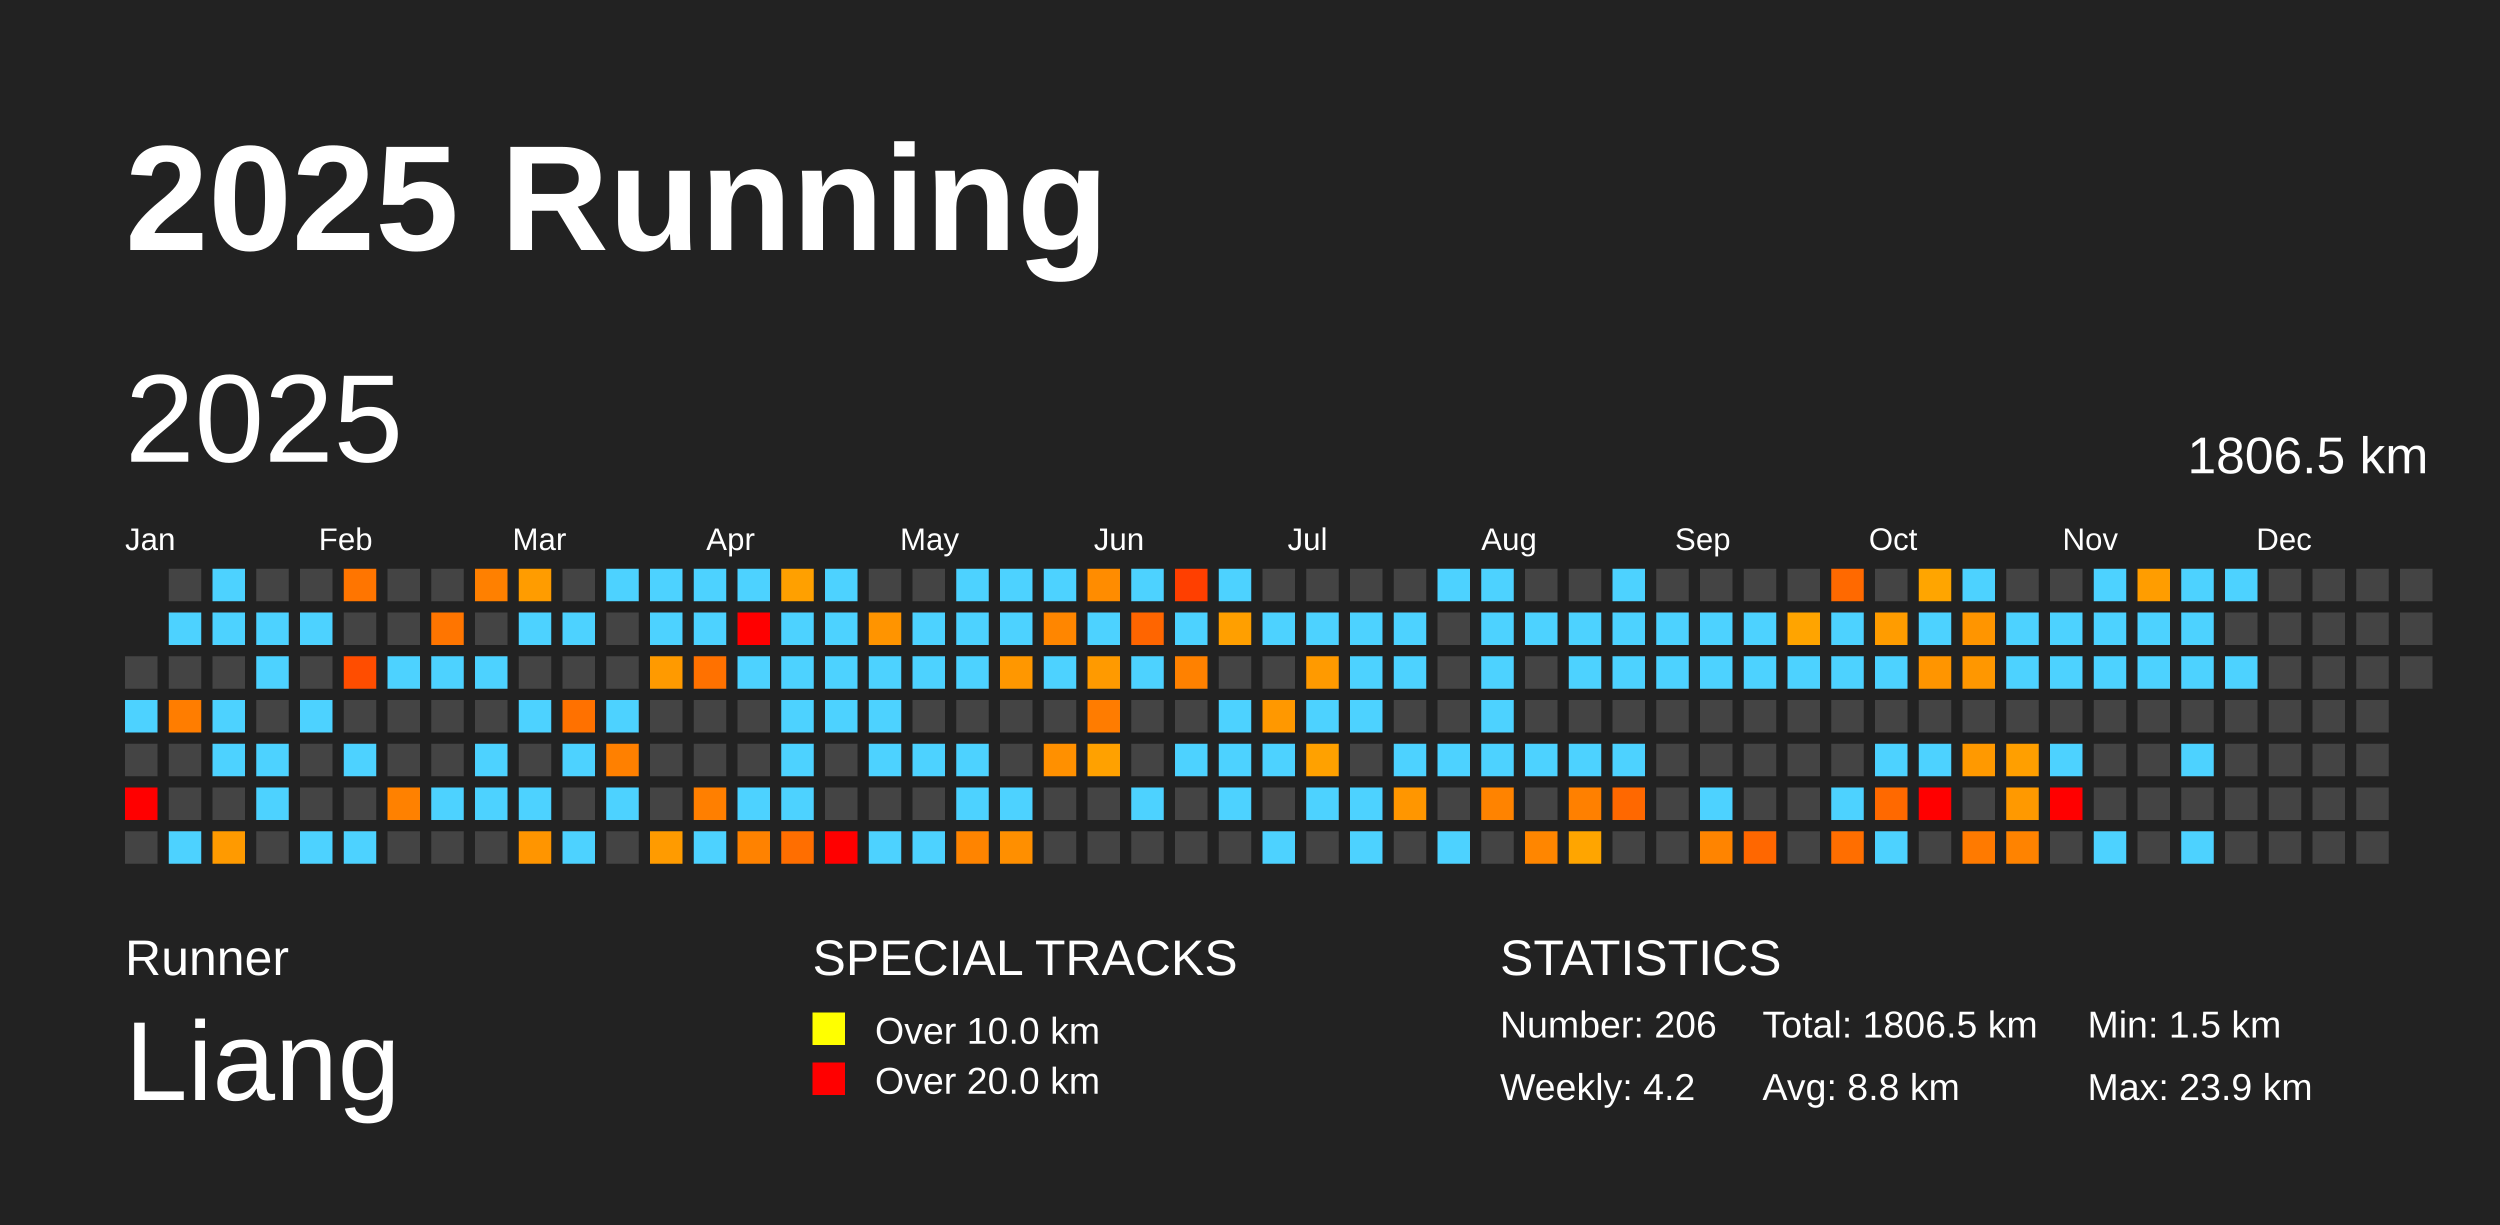
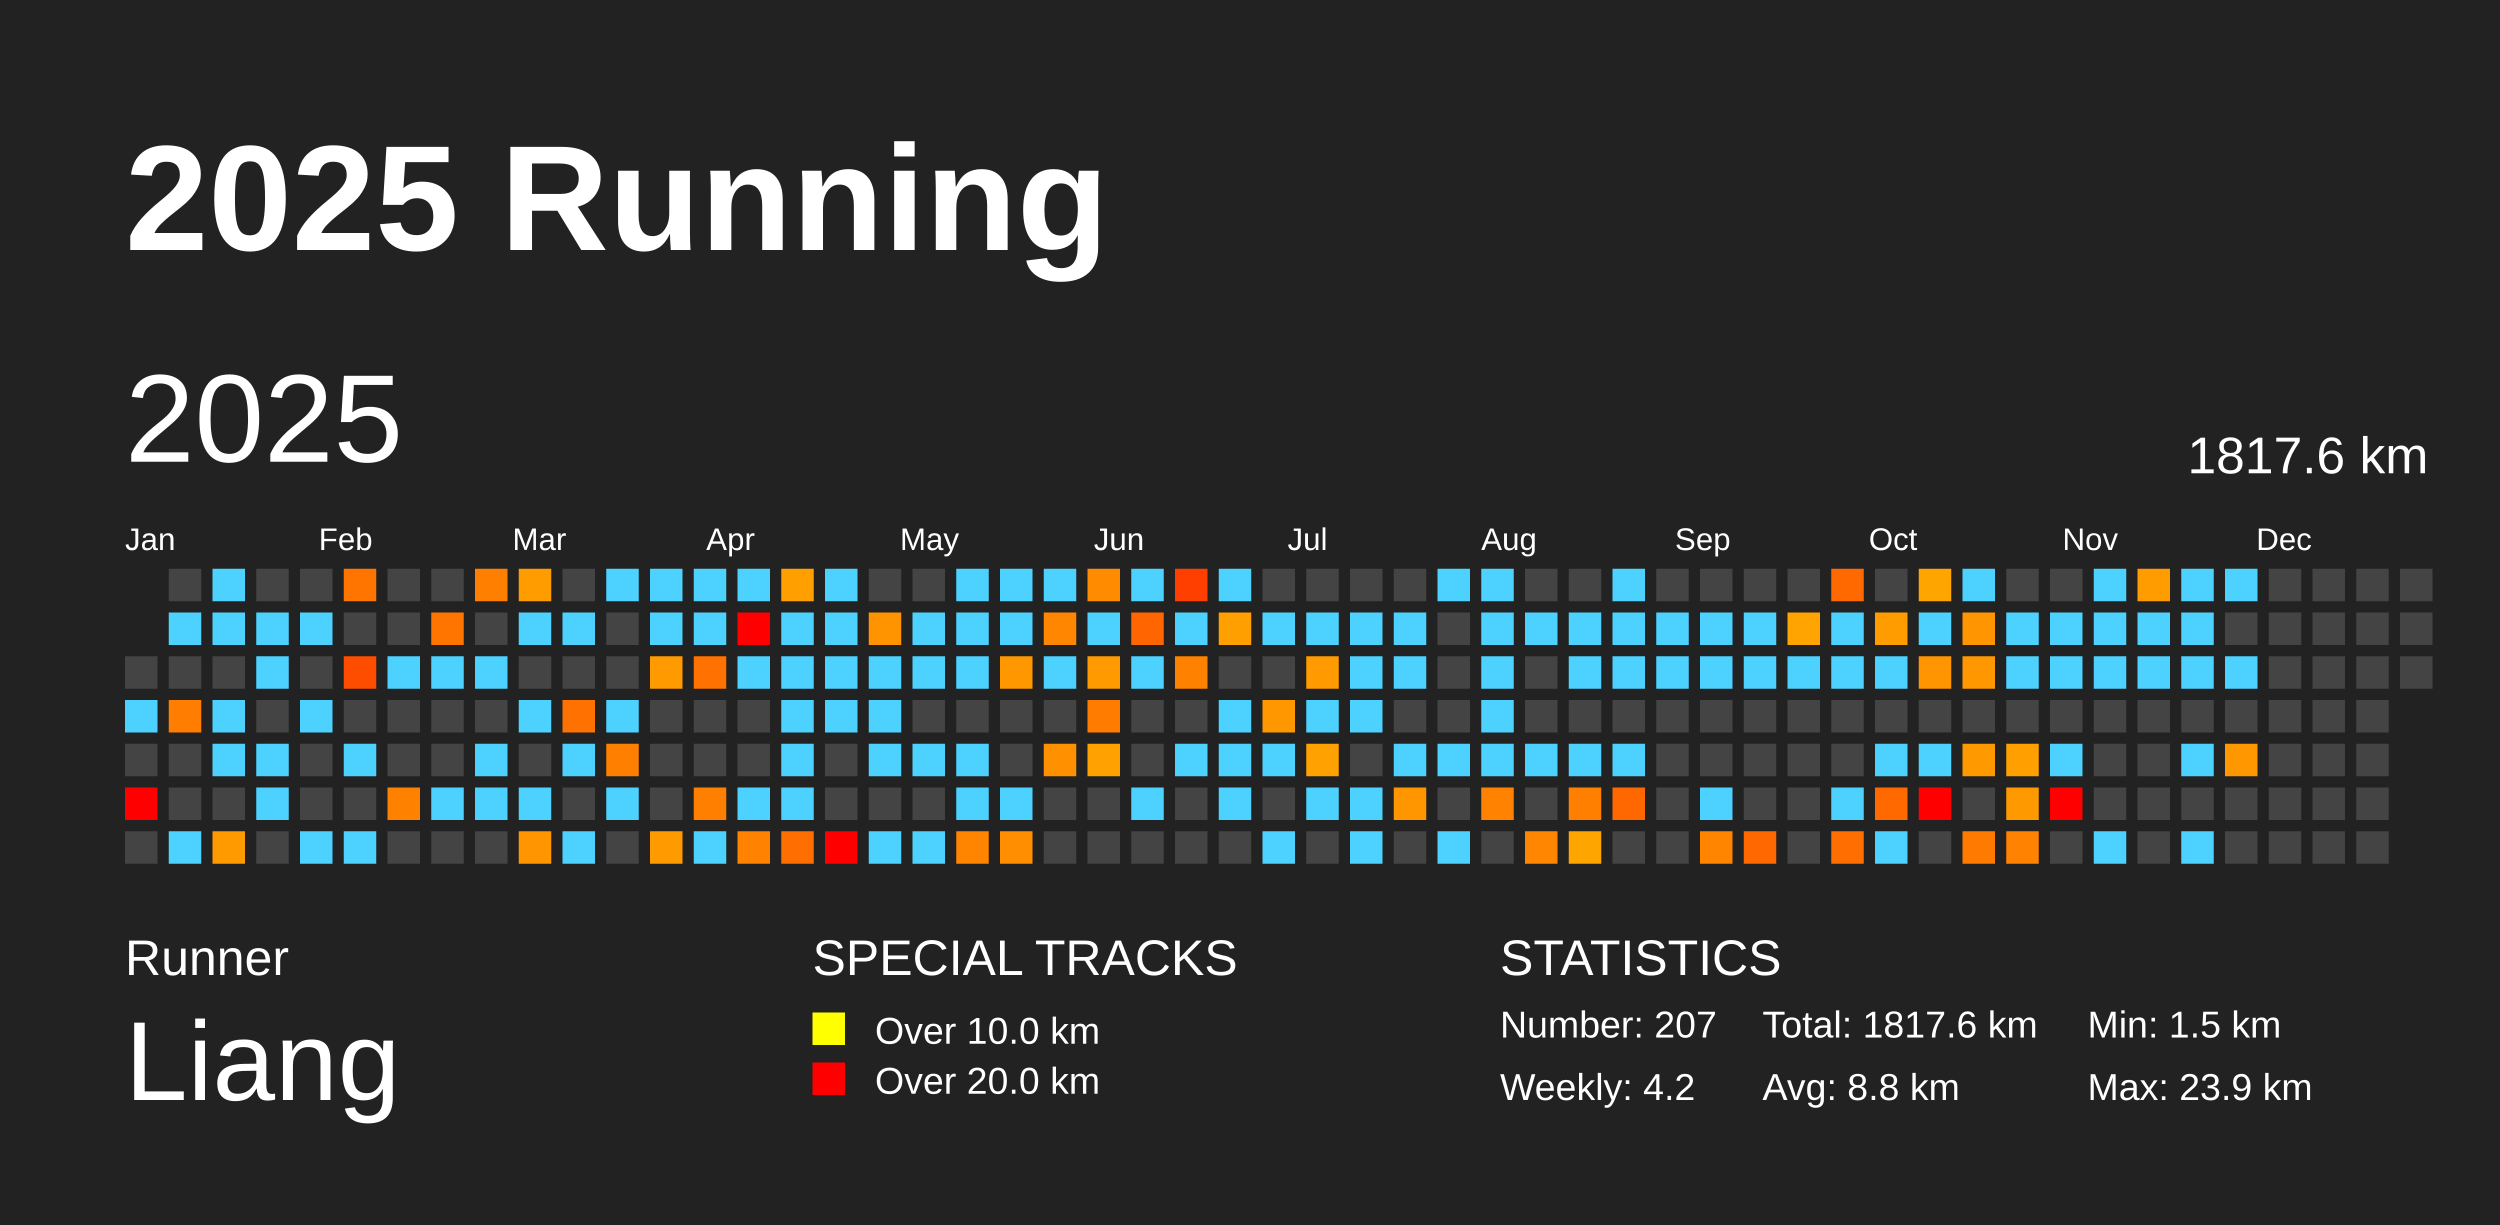
<svg xmlns="http://www.w3.org/2000/svg" baseProfile="full" height="98mm" version="1.1" viewBox="0,0,200,98" width="200mm">
  <defs />
  <rect fill="#222222" height="98" width="200" x="0" y="0" />
  <text fill="#FFFFFF" style="font-size:12px; font-family:Arial; font-weight:bold;" x="10" y="20">2025 Running</text>
  <text fill="#FFFFFF" style="font-size:4px; font-family:Arial" x="10" y="78">Runner</text>
  <text fill="#FFFFFF" style="font-size:9px; font-family:Arial" x="10" y="88">Liang</text>
  <text fill="#FFFFFF" style="font-size:4px; font-family:Arial" x="65" y="78">SPECIAL TRACKS</text>
  <rect fill="yellow" height="2.6" width="2.6" x="65" y="81" />
  <text fill="#FFFFFF" style="font-size:3px; font-family:Arial" x="70" y="83.5">Over 10.0 km</text>
  <rect fill="red" height="2.6" width="2.6" x="65" y="85" />
  <text fill="#FFFFFF" style="font-size:3px; font-family:Arial" x="70" y="87.5">Over 20.0 km</text>
  <text fill="#FFFFFF" style="font-size:4px; font-family:Arial" x="120" y="78">STATISTICS</text>
-   <text fill="#FFFFFF" style="font-size:3px; font-family:Arial" x="120" y="83">Number: 206</text>
+   <text fill="#FFFFFF" style="font-size:3px; font-family:Arial" x="120" y="83">Number: 207</text>
  <text fill="#FFFFFF" style="font-size:3px; font-family:Arial" x="120" y="88">Weekly: 4.2</text>
-   <text fill="#FFFFFF" style="font-size:3px; font-family:Arial" x="141" y="83">Total: 1806.5 km</text>
+   <text fill="#FFFFFF" style="font-size:3px; font-family:Arial" x="141" y="83">Total: 1817.6 km</text>
  <text fill="#FFFFFF" style="font-size:3px; font-family:Arial" x="141" y="88">Avg: 8.8 km</text>
  <text fill="#FFFFFF" style="font-size:3px; font-family:Arial" x="167" y="83">Min: 1.5 km</text>
  <text fill="#FFFFFF" style="font-size:3px; font-family:Arial" x="167" y="88">Max: 23.9 km</text>
  <text dominant-baseline="hanging" fill="#FFFFFF" style="font-size:10.0px; font-family:Arial;" x="10" y="30">2025</text>
-   <text dominant-baseline="hanging" fill="#FFFFFF" style="font-size:4.125px; font-family:Arial;" x="175" y="35">1806.5 km</text>
+   <text dominant-baseline="hanging" fill="#FFFFFF" style="font-size:4.125px; font-family:Arial;" x="175" y="35">1817.6 km</text>
  <text fill="#FFFFFF" style="font-size:2.5px; font-family:Arial" x="10.0" y="44">Jan</text>
  <text fill="#FFFFFF" style="font-size:2.5px; font-family:Arial" x="25.5" y="44">Feb</text>
  <text fill="#FFFFFF" style="font-size:2.5px; font-family:Arial" x="41.0" y="44">Mar</text>
  <text fill="#FFFFFF" style="font-size:2.5px; font-family:Arial" x="56.5" y="44">Apr</text>
  <text fill="#FFFFFF" style="font-size:2.5px; font-family:Arial" x="72.0" y="44">May</text>
  <text fill="#FFFFFF" style="font-size:2.5px; font-family:Arial" x="87.5" y="44">Jun</text>
  <text fill="#FFFFFF" style="font-size:2.5px; font-family:Arial" x="103.0" y="44">Jul</text>
  <text fill="#FFFFFF" style="font-size:2.5px; font-family:Arial" x="118.5" y="44">Aug</text>
  <text fill="#FFFFFF" style="font-size:2.5px; font-family:Arial" x="134.0" y="44">Sep</text>
  <text fill="#FFFFFF" style="font-size:2.5px; font-family:Arial" x="149.5" y="44">Oct</text>
  <text fill="#FFFFFF" style="font-size:2.5px; font-family:Arial" x="165.0" y="44">Nov</text>
  <text fill="#FFFFFF" style="font-size:2.5px; font-family:Arial" x="180.5" y="44">Dec</text>
  <rect fill="#444444" height="2.6" width="2.6" x="10.0" y="52.5" />
  <rect fill="#4dd2ff" height="2.6" width="2.6" x="10.0" y="56.0" />
  <rect fill="#444444" height="2.6" width="2.6" x="10.0" y="59.5" />
  <rect fill="red" height="2.6" width="2.6" x="10.0" y="63.0" />
  <rect fill="#444444" height="2.6" width="2.6" x="10.0" y="66.5" />
  <rect fill="#444444" height="2.6" width="2.6" x="13.5" y="45.5" />
  <rect fill="#4dd2ff" height="2.6" width="2.6" x="13.5" y="49.0" />
  <rect fill="#444444" height="2.6" width="2.6" x="13.5" y="52.5" />
  <rect fill="#ff7d00" height="2.6" width="2.6" x="13.5" y="56.0" />
  <rect fill="#444444" height="2.6" width="2.6" x="13.5" y="59.5" />
  <rect fill="#444444" height="2.6" width="2.6" x="13.5" y="63.0" />
  <rect fill="#4dd2ff" height="2.6" width="2.6" x="13.5" y="66.5" />
  <rect fill="#4dd2ff" height="2.6" width="2.6" x="17.0" y="45.5" />
  <rect fill="#4dd2ff" height="2.6" width="2.6" x="17.0" y="49.0" />
  <rect fill="#444444" height="2.6" width="2.6" x="17.0" y="52.5" />
  <rect fill="#4dd2ff" height="2.6" width="2.6" x="17.0" y="56.0" />
  <rect fill="#4dd2ff" height="2.6" width="2.6" x="17.0" y="59.5" />
  <rect fill="#444444" height="2.6" width="2.6" x="17.0" y="63.0" />
  <rect fill="#ff9a00" height="2.6" width="2.6" x="17.0" y="66.5" />
  <rect fill="#444444" height="2.6" width="2.6" x="20.5" y="45.5" />
  <rect fill="#4dd2ff" height="2.6" width="2.6" x="20.5" y="49.0" />
  <rect fill="#4dd2ff" height="2.6" width="2.6" x="20.5" y="52.5" />
  <rect fill="#444444" height="2.6" width="2.6" x="20.5" y="56.0" />
  <rect fill="#4dd2ff" height="2.6" width="2.6" x="20.5" y="59.5" />
  <rect fill="#4dd2ff" height="2.6" width="2.6" x="20.5" y="63.0" />
  <rect fill="#444444" height="2.6" width="2.6" x="20.5" y="66.5" />
  <rect fill="#444444" height="2.6" width="2.6" x="24.0" y="45.5" />
  <rect fill="#4dd2ff" height="2.6" width="2.6" x="24.0" y="49.0" />
  <rect fill="#444444" height="2.6" width="2.6" x="24.0" y="52.5" />
  <rect fill="#4dd2ff" height="2.6" width="2.6" x="24.0" y="56.0" />
  <rect fill="#444444" height="2.6" width="2.6" x="24.0" y="59.5" />
  <rect fill="#444444" height="2.6" width="2.6" x="24.0" y="63.0" />
  <rect fill="#4dd2ff" height="2.6" width="2.6" x="24.0" y="66.5" />
  <rect fill="#ff7500" height="2.6" width="2.6" x="27.5" y="45.5" />
  <rect fill="#444444" height="2.6" width="2.6" x="27.5" y="49.0" />
  <rect fill="#ff4d00" height="2.6" width="2.6" x="27.5" y="52.5" />
  <rect fill="#444444" height="2.6" width="2.6" x="27.5" y="56.0" />
  <rect fill="#4dd2ff" height="2.6" width="2.6" x="27.5" y="59.5" />
  <rect fill="#444444" height="2.6" width="2.6" x="27.5" y="63.0" />
  <rect fill="#4dd2ff" height="2.6" width="2.6" x="27.5" y="66.5" />
  <rect fill="#444444" height="2.6" width="2.6" x="31.0" y="45.5" />
  <rect fill="#444444" height="2.6" width="2.6" x="31.0" y="49.0" />
  <rect fill="#4dd2ff" height="2.6" width="2.6" x="31.0" y="52.5" />
  <rect fill="#444444" height="2.6" width="2.6" x="31.0" y="56.0" />
  <rect fill="#444444" height="2.6" width="2.6" x="31.0" y="59.5" />
  <rect fill="#ff8100" height="2.6" width="2.6" x="31.0" y="63.0" />
  <rect fill="#444444" height="2.6" width="2.6" x="31.0" y="66.5" />
  <rect fill="#444444" height="2.6" width="2.6" x="34.5" y="45.5" />
  <rect fill="#ff7500" height="2.6" width="2.6" x="34.5" y="49.0" />
  <rect fill="#4dd2ff" height="2.6" width="2.6" x="34.5" y="52.5" />
  <rect fill="#444444" height="2.6" width="2.6" x="34.5" y="56.0" />
  <rect fill="#444444" height="2.6" width="2.6" x="34.5" y="59.5" />
  <rect fill="#4dd2ff" height="2.6" width="2.6" x="34.5" y="63.0" />
  <rect fill="#444444" height="2.6" width="2.6" x="34.5" y="66.5" />
  <rect fill="#ff8000" height="2.6" width="2.6" x="38.0" y="45.5" />
  <rect fill="#444444" height="2.6" width="2.6" x="38.0" y="49.0" />
  <rect fill="#4dd2ff" height="2.6" width="2.6" x="38.0" y="52.5" />
  <rect fill="#444444" height="2.6" width="2.6" x="38.0" y="56.0" />
  <rect fill="#4dd2ff" height="2.6" width="2.6" x="38.0" y="59.5" />
  <rect fill="#4dd2ff" height="2.6" width="2.6" x="38.0" y="63.0" />
  <rect fill="#444444" height="2.6" width="2.6" x="38.0" y="66.5" />
  <rect fill="#ff9c00" height="2.6" width="2.6" x="41.5" y="45.5" />
  <rect fill="#4dd2ff" height="2.6" width="2.6" x="41.5" y="49.0" />
  <rect fill="#444444" height="2.6" width="2.6" x="41.5" y="52.5" />
  <rect fill="#4dd2ff" height="2.6" width="2.6" x="41.5" y="56.0" />
  <rect fill="#444444" height="2.6" width="2.6" x="41.5" y="59.5" />
  <rect fill="#4dd2ff" height="2.6" width="2.6" x="41.5" y="63.0" />
  <rect fill="#ff9500" height="2.6" width="2.6" x="41.5" y="66.5" />
  <rect fill="#444444" height="2.6" width="2.6" x="45.0" y="45.5" />
  <rect fill="#4dd2ff" height="2.6" width="2.6" x="45.0" y="49.0" />
  <rect fill="#444444" height="2.6" width="2.6" x="45.0" y="52.5" />
  <rect fill="#ff7100" height="2.6" width="2.6" x="45.0" y="56.0" />
  <rect fill="#4dd2ff" height="2.6" width="2.6" x="45.0" y="59.5" />
  <rect fill="#444444" height="2.6" width="2.6" x="45.0" y="63.0" />
  <rect fill="#4dd2ff" height="2.6" width="2.6" x="45.0" y="66.5" />
  <rect fill="#4dd2ff" height="2.6" width="2.6" x="48.5" y="45.5" />
  <rect fill="#444444" height="2.6" width="2.6" x="48.5" y="49.0" />
  <rect fill="#444444" height="2.6" width="2.6" x="48.5" y="52.5" />
  <rect fill="#4dd2ff" height="2.6" width="2.6" x="48.5" y="56.0" />
  <rect fill="#ff8000" height="2.6" width="2.6" x="48.5" y="59.5" />
  <rect fill="#4dd2ff" height="2.6" width="2.6" x="48.5" y="63.0" />
  <rect fill="#444444" height="2.6" width="2.6" x="48.5" y="66.5" />
  <rect fill="#4dd2ff" height="2.6" width="2.6" x="52.0" y="45.5" />
  <rect fill="#4dd2ff" height="2.6" width="2.6" x="52.0" y="49.0" />
  <rect fill="#ff9a00" height="2.6" width="2.6" x="52.0" y="52.5" />
  <rect fill="#444444" height="2.6" width="2.6" x="52.0" y="56.0" />
  <rect fill="#444444" height="2.6" width="2.6" x="52.0" y="59.5" />
  <rect fill="#444444" height="2.6" width="2.6" x="52.0" y="63.0" />
  <rect fill="#ff9b00" height="2.6" width="2.6" x="52.0" y="66.5" />
  <rect fill="#4dd2ff" height="2.6" width="2.6" x="55.5" y="45.5" />
  <rect fill="#4dd2ff" height="2.6" width="2.6" x="55.5" y="49.0" />
  <rect fill="#ff7100" height="2.6" width="2.6" x="55.5" y="52.5" />
  <rect fill="#444444" height="2.6" width="2.6" x="55.5" y="56.0" />
  <rect fill="#444444" height="2.6" width="2.6" x="55.5" y="59.5" />
  <rect fill="#ff7f00" height="2.6" width="2.6" x="55.5" y="63.0" />
  <rect fill="#4dd2ff" height="2.6" width="2.6" x="55.5" y="66.5" />
  <rect fill="#4dd2ff" height="2.6" width="2.6" x="59.0" y="45.5" />
  <rect fill="red" height="2.6" width="2.6" x="59.0" y="49.0" />
  <rect fill="#4dd2ff" height="2.6" width="2.6" x="59.0" y="52.5" />
  <rect fill="#444444" height="2.6" width="2.6" x="59.0" y="56.0" />
  <rect fill="#444444" height="2.6" width="2.6" x="59.0" y="59.5" />
  <rect fill="#4dd2ff" height="2.6" width="2.6" x="59.0" y="63.0" />
  <rect fill="#ff8200" height="2.6" width="2.6" x="59.0" y="66.5" />
  <rect fill="#ffa000" height="2.6" width="2.6" x="62.5" y="45.5" />
  <rect fill="#4dd2ff" height="2.6" width="2.6" x="62.5" y="49.0" />
  <rect fill="#4dd2ff" height="2.6" width="2.6" x="62.5" y="52.5" />
  <rect fill="#4dd2ff" height="2.6" width="2.6" x="62.5" y="56.0" />
  <rect fill="#4dd2ff" height="2.6" width="2.6" x="62.5" y="59.5" />
  <rect fill="#4dd2ff" height="2.6" width="2.6" x="62.5" y="63.0" />
  <rect fill="#ff6e00" height="2.6" width="2.6" x="62.5" y="66.5" />
  <rect fill="#4dd2ff" height="2.6" width="2.6" x="66.0" y="45.5" />
  <rect fill="#4dd2ff" height="2.6" width="2.6" x="66.0" y="49.0" />
  <rect fill="#4dd2ff" height="2.6" width="2.6" x="66.0" y="52.5" />
  <rect fill="#4dd2ff" height="2.6" width="2.6" x="66.0" y="56.0" />
  <rect fill="#444444" height="2.6" width="2.6" x="66.0" y="59.5" />
  <rect fill="#444444" height="2.6" width="2.6" x="66.0" y="63.0" />
  <rect fill="red" height="2.6" width="2.6" x="66.0" y="66.5" />
  <rect fill="#444444" height="2.6" width="2.6" x="69.5" y="45.5" />
  <rect fill="#ff9400" height="2.6" width="2.6" x="69.5" y="49.0" />
  <rect fill="#4dd2ff" height="2.6" width="2.6" x="69.5" y="52.5" />
  <rect fill="#4dd2ff" height="2.6" width="2.6" x="69.5" y="56.0" />
  <rect fill="#4dd2ff" height="2.6" width="2.6" x="69.5" y="59.5" />
  <rect fill="#444444" height="2.6" width="2.6" x="69.5" y="63.0" />
  <rect fill="#4dd2ff" height="2.6" width="2.6" x="69.5" y="66.5" />
  <rect fill="#444444" height="2.6" width="2.6" x="73.0" y="45.5" />
  <rect fill="#4dd2ff" height="2.6" width="2.6" x="73.0" y="49.0" />
  <rect fill="#4dd2ff" height="2.6" width="2.6" x="73.0" y="52.5" />
  <rect fill="#444444" height="2.6" width="2.6" x="73.0" y="56.0" />
  <rect fill="#4dd2ff" height="2.6" width="2.6" x="73.0" y="59.5" />
  <rect fill="#444444" height="2.6" width="2.6" x="73.0" y="63.0" />
  <rect fill="#4dd2ff" height="2.6" width="2.6" x="73.0" y="66.5" />
  <rect fill="#4dd2ff" height="2.6" width="2.6" x="76.5" y="45.5" />
  <rect fill="#4dd2ff" height="2.6" width="2.6" x="76.5" y="49.0" />
  <rect fill="#4dd2ff" height="2.6" width="2.6" x="76.5" y="52.5" />
  <rect fill="#444444" height="2.6" width="2.6" x="76.5" y="56.0" />
  <rect fill="#4dd2ff" height="2.6" width="2.6" x="76.5" y="59.5" />
  <rect fill="#4dd2ff" height="2.6" width="2.6" x="76.5" y="63.0" />
  <rect fill="#ff8400" height="2.6" width="2.6" x="76.5" y="66.5" />
  <rect fill="#4dd2ff" height="2.6" width="2.6" x="80.0" y="45.5" />
  <rect fill="#4dd2ff" height="2.6" width="2.6" x="80.0" y="49.0" />
  <rect fill="#ff9700" height="2.6" width="2.6" x="80.0" y="52.5" />
  <rect fill="#444444" height="2.6" width="2.6" x="80.0" y="56.0" />
  <rect fill="#444444" height="2.6" width="2.6" x="80.0" y="59.5" />
  <rect fill="#4dd2ff" height="2.6" width="2.6" x="80.0" y="63.0" />
  <rect fill="#ff8f00" height="2.6" width="2.6" x="80.0" y="66.5" />
  <rect fill="#4dd2ff" height="2.6" width="2.6" x="83.5" y="45.5" />
  <rect fill="#ff8600" height="2.6" width="2.6" x="83.5" y="49.0" />
  <rect fill="#4dd2ff" height="2.6" width="2.6" x="83.5" y="52.5" />
  <rect fill="#444444" height="2.6" width="2.6" x="83.5" y="56.0" />
  <rect fill="#ff9000" height="2.6" width="2.6" x="83.5" y="59.5" />
  <rect fill="#444444" height="2.6" width="2.6" x="83.5" y="63.0" />
  <rect fill="#444444" height="2.6" width="2.6" x="83.5" y="66.5" />
  <rect fill="#ff8c00" height="2.6" width="2.6" x="87.0" y="45.5" />
  <rect fill="#4dd2ff" height="2.6" width="2.6" x="87.0" y="49.0" />
  <rect fill="#ff9a00" height="2.6" width="2.6" x="87.0" y="52.5" />
  <rect fill="#ff7c00" height="2.6" width="2.6" x="87.0" y="56.0" />
  <rect fill="#ffa100" height="2.6" width="2.6" x="87.0" y="59.5" />
  <rect fill="#444444" height="2.6" width="2.6" x="87.0" y="63.0" />
  <rect fill="#444444" height="2.6" width="2.6" x="87.0" y="66.5" />
  <rect fill="#4dd2ff" height="2.6" width="2.6" x="90.5" y="45.5" />
  <rect fill="#ff6500" height="2.6" width="2.6" x="90.5" y="49.0" />
  <rect fill="#4dd2ff" height="2.6" width="2.6" x="90.5" y="52.5" />
  <rect fill="#444444" height="2.6" width="2.6" x="90.5" y="56.0" />
  <rect fill="#444444" height="2.6" width="2.6" x="90.5" y="59.5" />
  <rect fill="#4dd2ff" height="2.6" width="2.6" x="90.5" y="63.0" />
  <rect fill="#444444" height="2.6" width="2.6" x="90.5" y="66.5" />
  <rect fill="#ff3f00" height="2.6" width="2.6" x="94.0" y="45.5" />
  <rect fill="#4dd2ff" height="2.6" width="2.6" x="94.0" y="49.0" />
  <rect fill="#ff8100" height="2.6" width="2.6" x="94.0" y="52.5" />
  <rect fill="#444444" height="2.6" width="2.6" x="94.0" y="56.0" />
  <rect fill="#4dd2ff" height="2.6" width="2.6" x="94.0" y="59.5" />
  <rect fill="#444444" height="2.6" width="2.6" x="94.0" y="63.0" />
  <rect fill="#444444" height="2.6" width="2.6" x="94.0" y="66.5" />
  <rect fill="#4dd2ff" height="2.6" width="2.6" x="97.5" y="45.5" />
  <rect fill="#ff9f00" height="2.6" width="2.6" x="97.5" y="49.0" />
  <rect fill="#444444" height="2.6" width="2.6" x="97.5" y="52.5" />
  <rect fill="#4dd2ff" height="2.6" width="2.6" x="97.5" y="56.0" />
  <rect fill="#4dd2ff" height="2.6" width="2.6" x="97.5" y="59.5" />
  <rect fill="#4dd2ff" height="2.6" width="2.6" x="97.5" y="63.0" />
  <rect fill="#444444" height="2.6" width="2.6" x="97.5" y="66.5" />
  <rect fill="#444444" height="2.6" width="2.6" x="101.0" y="45.5" />
  <rect fill="#4dd2ff" height="2.6" width="2.6" x="101.0" y="49.0" />
  <rect fill="#444444" height="2.6" width="2.6" x="101.0" y="52.5" />
  <rect fill="#ff9800" height="2.6" width="2.6" x="101.0" y="56.0" />
  <rect fill="#4dd2ff" height="2.6" width="2.6" x="101.0" y="59.5" />
  <rect fill="#444444" height="2.6" width="2.6" x="101.0" y="63.0" />
  <rect fill="#4dd2ff" height="2.6" width="2.6" x="101.0" y="66.5" />
  <rect fill="#444444" height="2.6" width="2.6" x="104.5" y="45.5" />
  <rect fill="#4dd2ff" height="2.6" width="2.6" x="104.5" y="49.0" />
  <rect fill="#ff9a00" height="2.6" width="2.6" x="104.5" y="52.5" />
  <rect fill="#4dd2ff" height="2.6" width="2.6" x="104.5" y="56.0" />
  <rect fill="#ffa100" height="2.6" width="2.6" x="104.5" y="59.5" />
  <rect fill="#4dd2ff" height="2.6" width="2.6" x="104.5" y="63.0" />
  <rect fill="#444444" height="2.6" width="2.6" x="104.5" y="66.5" />
  <rect fill="#444444" height="2.6" width="2.6" x="108.0" y="45.5" />
  <rect fill="#4dd2ff" height="2.6" width="2.6" x="108.0" y="49.0" />
  <rect fill="#4dd2ff" height="2.6" width="2.6" x="108.0" y="52.5" />
  <rect fill="#4dd2ff" height="2.6" width="2.6" x="108.0" y="56.0" />
  <rect fill="#444444" height="2.6" width="2.6" x="108.0" y="59.5" />
  <rect fill="#4dd2ff" height="2.6" width="2.6" x="108.0" y="63.0" />
  <rect fill="#4dd2ff" height="2.6" width="2.6" x="108.0" y="66.5" />
  <rect fill="#444444" height="2.6" width="2.6" x="111.5" y="45.5" />
  <rect fill="#4dd2ff" height="2.6" width="2.6" x="111.5" y="49.0" />
  <rect fill="#4dd2ff" height="2.6" width="2.6" x="111.5" y="52.5" />
  <rect fill="#444444" height="2.6" width="2.6" x="111.5" y="56.0" />
  <rect fill="#4dd2ff" height="2.6" width="2.6" x="111.5" y="59.5" />
  <rect fill="#ff9600" height="2.6" width="2.6" x="111.5" y="63.0" />
  <rect fill="#444444" height="2.6" width="2.6" x="111.5" y="66.5" />
  <rect fill="#4dd2ff" height="2.6" width="2.6" x="115.0" y="45.5" />
  <rect fill="#444444" height="2.6" width="2.6" x="115.0" y="49.0" />
  <rect fill="#444444" height="2.6" width="2.6" x="115.0" y="52.5" />
  <rect fill="#444444" height="2.6" width="2.6" x="115.0" y="56.0" />
  <rect fill="#4dd2ff" height="2.6" width="2.6" x="115.0" y="59.5" />
  <rect fill="#444444" height="2.6" width="2.6" x="115.0" y="63.0" />
  <rect fill="#4dd2ff" height="2.6" width="2.6" x="115.0" y="66.5" />
  <rect fill="#4dd2ff" height="2.6" width="2.6" x="118.5" y="45.5" />
  <rect fill="#4dd2ff" height="2.6" width="2.6" x="118.5" y="49.0" />
  <rect fill="#4dd2ff" height="2.6" width="2.6" x="118.5" y="52.5" />
  <rect fill="#4dd2ff" height="2.6" width="2.6" x="118.5" y="56.0" />
  <rect fill="#4dd2ff" height="2.6" width="2.6" x="118.5" y="59.5" />
  <rect fill="#ff8300" height="2.6" width="2.6" x="118.5" y="63.0" />
  <rect fill="#444444" height="2.6" width="2.6" x="118.5" y="66.5" />
  <rect fill="#444444" height="2.6" width="2.6" x="122.0" y="45.5" />
  <rect fill="#4dd2ff" height="2.6" width="2.6" x="122.0" y="49.0" />
  <rect fill="#444444" height="2.6" width="2.6" x="122.0" y="52.5" />
  <rect fill="#444444" height="2.6" width="2.6" x="122.0" y="56.0" />
  <rect fill="#4dd2ff" height="2.6" width="2.6" x="122.0" y="59.5" />
  <rect fill="#444444" height="2.6" width="2.6" x="122.0" y="63.0" />
  <rect fill="#ff8600" height="2.6" width="2.6" x="122.0" y="66.5" />
  <rect fill="#444444" height="2.6" width="2.6" x="125.5" y="45.5" />
  <rect fill="#4dd2ff" height="2.6" width="2.6" x="125.5" y="49.0" />
  <rect fill="#4dd2ff" height="2.6" width="2.6" x="125.5" y="52.5" />
  <rect fill="#444444" height="2.6" width="2.6" x="125.5" y="56.0" />
  <rect fill="#4dd2ff" height="2.6" width="2.6" x="125.5" y="59.5" />
  <rect fill="#ff8000" height="2.6" width="2.6" x="125.5" y="63.0" />
  <rect fill="#ffa500" height="2.6" width="2.6" x="125.5" y="66.5" />
  <rect fill="#4dd2ff" height="2.6" width="2.6" x="129.0" y="45.5" />
  <rect fill="#4dd2ff" height="2.6" width="2.6" x="129.0" y="49.0" />
  <rect fill="#4dd2ff" height="2.6" width="2.6" x="129.0" y="52.5" />
  <rect fill="#444444" height="2.6" width="2.6" x="129.0" y="56.0" />
  <rect fill="#4dd2ff" height="2.6" width="2.6" x="129.0" y="59.5" />
  <rect fill="#ff6800" height="2.6" width="2.6" x="129.0" y="63.0" />
  <rect fill="#444444" height="2.6" width="2.6" x="129.0" y="66.5" />
  <rect fill="#444444" height="2.6" width="2.6" x="132.5" y="45.5" />
  <rect fill="#4dd2ff" height="2.6" width="2.6" x="132.5" y="49.0" />
  <rect fill="#4dd2ff" height="2.6" width="2.6" x="132.5" y="52.5" />
  <rect fill="#444444" height="2.6" width="2.6" x="132.5" y="56.0" />
  <rect fill="#444444" height="2.6" width="2.6" x="132.5" y="59.5" />
  <rect fill="#444444" height="2.6" width="2.6" x="132.5" y="63.0" />
  <rect fill="#444444" height="2.6" width="2.6" x="132.5" y="66.5" />
  <rect fill="#444444" height="2.6" width="2.6" x="136.0" y="45.5" />
  <rect fill="#4dd2ff" height="2.6" width="2.6" x="136.0" y="49.0" />
  <rect fill="#4dd2ff" height="2.6" width="2.6" x="136.0" y="52.5" />
  <rect fill="#444444" height="2.6" width="2.6" x="136.0" y="56.0" />
  <rect fill="#444444" height="2.6" width="2.6" x="136.0" y="59.5" />
  <rect fill="#4dd2ff" height="2.6" width="2.6" x="136.0" y="63.0" />
  <rect fill="#ff8400" height="2.6" width="2.6" x="136.0" y="66.5" />
  <rect fill="#444444" height="2.6" width="2.6" x="139.5" y="45.5" />
  <rect fill="#4dd2ff" height="2.6" width="2.6" x="139.5" y="49.0" />
  <rect fill="#4dd2ff" height="2.6" width="2.6" x="139.5" y="52.5" />
  <rect fill="#444444" height="2.6" width="2.6" x="139.5" y="56.0" />
  <rect fill="#444444" height="2.6" width="2.6" x="139.5" y="59.5" />
  <rect fill="#444444" height="2.6" width="2.6" x="139.5" y="63.0" />
  <rect fill="#ff6700" height="2.6" width="2.6" x="139.5" y="66.5" />
  <rect fill="#444444" height="2.6" width="2.6" x="143.0" y="45.5" />
  <rect fill="#ffa400" height="2.6" width="2.6" x="143.0" y="49.0" />
  <rect fill="#4dd2ff" height="2.6" width="2.6" x="143.0" y="52.5" />
  <rect fill="#444444" height="2.6" width="2.6" x="143.0" y="56.0" />
  <rect fill="#444444" height="2.6" width="2.6" x="143.0" y="59.5" />
  <rect fill="#444444" height="2.6" width="2.6" x="143.0" y="63.0" />
  <rect fill="#444444" height="2.6" width="2.6" x="143.0" y="66.5" />
  <rect fill="#ff6900" height="2.6" width="2.6" x="146.5" y="45.5" />
  <rect fill="#4dd2ff" height="2.6" width="2.6" x="146.5" y="49.0" />
  <rect fill="#4dd2ff" height="2.6" width="2.6" x="146.5" y="52.5" />
  <rect fill="#444444" height="2.6" width="2.6" x="146.5" y="56.0" />
  <rect fill="#444444" height="2.6" width="2.6" x="146.5" y="59.5" />
  <rect fill="#4dd2ff" height="2.6" width="2.6" x="146.5" y="63.0" />
  <rect fill="#ff6e00" height="2.6" width="2.6" x="146.5" y="66.5" />
  <rect fill="#444444" height="2.6" width="2.6" x="150.0" y="45.5" />
  <rect fill="#ff9c00" height="2.6" width="2.6" x="150.0" y="49.0" />
  <rect fill="#4dd2ff" height="2.6" width="2.6" x="150.0" y="52.5" />
  <rect fill="#444444" height="2.6" width="2.6" x="150.0" y="56.0" />
  <rect fill="#4dd2ff" height="2.6" width="2.6" x="150.0" y="59.5" />
  <rect fill="#ff6900" height="2.6" width="2.6" x="150.0" y="63.0" />
  <rect fill="#4dd2ff" height="2.6" width="2.6" x="150.0" y="66.5" />
  <rect fill="#ffa500" height="2.6" width="2.6" x="153.5" y="45.5" />
  <rect fill="#4dd2ff" height="2.6" width="2.6" x="153.5" y="49.0" />
  <rect fill="#ff9500" height="2.6" width="2.6" x="153.5" y="52.5" />
  <rect fill="#444444" height="2.6" width="2.6" x="153.5" y="56.0" />
  <rect fill="#4dd2ff" height="2.6" width="2.6" x="153.5" y="59.5" />
  <rect fill="red" height="2.6" width="2.6" x="153.5" y="63.0" />
  <rect fill="#444444" height="2.6" width="2.6" x="153.5" y="66.5" />
  <rect fill="#4dd2ff" height="2.6" width="2.6" x="157.0" y="45.5" />
  <rect fill="#ff9500" height="2.6" width="2.6" x="157.0" y="49.0" />
  <rect fill="#ff9700" height="2.6" width="2.6" x="157.0" y="52.5" />
  <rect fill="#444444" height="2.6" width="2.6" x="157.0" y="56.0" />
  <rect fill="#ff9900" height="2.6" width="2.6" x="157.0" y="59.5" />
  <rect fill="#444444" height="2.6" width="2.6" x="157.0" y="63.0" />
  <rect fill="#ff7a00" height="2.6" width="2.6" x="157.0" y="66.5" />
  <rect fill="#444444" height="2.6" width="2.6" x="160.5" y="45.5" />
  <rect fill="#4dd2ff" height="2.6" width="2.6" x="160.5" y="49.0" />
  <rect fill="#4dd2ff" height="2.6" width="2.6" x="160.5" y="52.5" />
  <rect fill="#444444" height="2.6" width="2.6" x="160.5" y="56.0" />
  <rect fill="#ff9f00" height="2.6" width="2.6" x="160.5" y="59.5" />
  <rect fill="#ff9900" height="2.6" width="2.6" x="160.5" y="63.0" />
  <rect fill="#ff8300" height="2.6" width="2.6" x="160.5" y="66.5" />
  <rect fill="#444444" height="2.6" width="2.6" x="164.0" y="45.5" />
  <rect fill="#4dd2ff" height="2.6" width="2.6" x="164.0" y="49.0" />
  <rect fill="#4dd2ff" height="2.6" width="2.6" x="164.0" y="52.5" />
  <rect fill="#444444" height="2.6" width="2.6" x="164.0" y="56.0" />
  <rect fill="#4dd2ff" height="2.6" width="2.6" x="164.0" y="59.5" />
  <rect fill="red" height="2.6" width="2.6" x="164.0" y="63.0" />
  <rect fill="#444444" height="2.6" width="2.6" x="164.0" y="66.5" />
  <rect fill="#4dd2ff" height="2.6" width="2.6" x="167.5" y="45.5" />
  <rect fill="#4dd2ff" height="2.6" width="2.6" x="167.5" y="49.0" />
  <rect fill="#4dd2ff" height="2.6" width="2.6" x="167.5" y="52.5" />
  <rect fill="#444444" height="2.6" width="2.6" x="167.5" y="56.0" />
  <rect fill="#444444" height="2.6" width="2.6" x="167.5" y="59.5" />
  <rect fill="#444444" height="2.6" width="2.6" x="167.5" y="63.0" />
  <rect fill="#4dd2ff" height="2.6" width="2.6" x="167.5" y="66.5" />
  <rect fill="#ff9d00" height="2.6" width="2.6" x="171.0" y="45.5" />
  <rect fill="#4dd2ff" height="2.6" width="2.6" x="171.0" y="49.0" />
  <rect fill="#4dd2ff" height="2.6" width="2.6" x="171.0" y="52.5" />
  <rect fill="#444444" height="2.6" width="2.6" x="171.0" y="56.0" />
  <rect fill="#444444" height="2.6" width="2.6" x="171.0" y="59.5" />
  <rect fill="#444444" height="2.6" width="2.6" x="171.0" y="63.0" />
  <rect fill="#444444" height="2.6" width="2.6" x="171.0" y="66.5" />
  <rect fill="#4dd2ff" height="2.6" width="2.6" x="174.5" y="45.5" />
  <rect fill="#4dd2ff" height="2.6" width="2.6" x="174.5" y="49.0" />
  <rect fill="#4dd2ff" height="2.6" width="2.6" x="174.5" y="52.5" />
  <rect fill="#444444" height="2.6" width="2.6" x="174.5" y="56.0" />
  <rect fill="#4dd2ff" height="2.6" width="2.6" x="174.5" y="59.5" />
  <rect fill="#444444" height="2.6" width="2.6" x="174.5" y="63.0" />
  <rect fill="#4dd2ff" height="2.6" width="2.6" x="174.5" y="66.5" />
  <rect fill="#4dd2ff" height="2.6" width="2.6" x="178.0" y="45.5" />
  <rect fill="#444444" height="2.6" width="2.6" x="178.0" y="49.0" />
  <rect fill="#4dd2ff" height="2.6" width="2.6" x="178.0" y="52.5" />
  <rect fill="#444444" height="2.6" width="2.6" x="178.0" y="56.0" />
-   <rect fill="#444444" height="2.6" width="2.6" x="178.0" y="59.5" />
+   <rect fill="#ff9700" height="2.6" width="2.6" x="178.0" y="59.5" />
  <rect fill="#444444" height="2.6" width="2.6" x="178.0" y="63.0" />
  <rect fill="#444444" height="2.6" width="2.6" x="178.0" y="66.5" />
  <rect fill="#444444" height="2.6" width="2.6" x="181.5" y="45.5" />
  <rect fill="#444444" height="2.6" width="2.6" x="181.5" y="49.0" />
  <rect fill="#444444" height="2.6" width="2.6" x="181.5" y="52.5" />
  <rect fill="#444444" height="2.6" width="2.6" x="181.5" y="56.0" />
  <rect fill="#444444" height="2.6" width="2.6" x="181.5" y="59.5" />
  <rect fill="#444444" height="2.6" width="2.6" x="181.5" y="63.0" />
  <rect fill="#444444" height="2.6" width="2.6" x="181.5" y="66.5" />
  <rect fill="#444444" height="2.6" width="2.6" x="185.0" y="45.5" />
  <rect fill="#444444" height="2.6" width="2.6" x="185.0" y="49.0" />
  <rect fill="#444444" height="2.6" width="2.6" x="185.0" y="52.5" />
  <rect fill="#444444" height="2.6" width="2.6" x="185.0" y="56.0" />
  <rect fill="#444444" height="2.6" width="2.6" x="185.0" y="59.5" />
  <rect fill="#444444" height="2.6" width="2.6" x="185.0" y="63.0" />
  <rect fill="#444444" height="2.6" width="2.6" x="185.0" y="66.5" />
  <rect fill="#444444" height="2.6" width="2.6" x="188.5" y="45.5" />
  <rect fill="#444444" height="2.6" width="2.6" x="188.5" y="49.0" />
  <rect fill="#444444" height="2.6" width="2.6" x="188.5" y="52.5" />
  <rect fill="#444444" height="2.6" width="2.6" x="188.5" y="56.0" />
  <rect fill="#444444" height="2.6" width="2.6" x="188.5" y="59.5" />
  <rect fill="#444444" height="2.6" width="2.6" x="188.5" y="63.0" />
  <rect fill="#444444" height="2.6" width="2.6" x="188.5" y="66.5" />
  <rect fill="#444444" height="2.6" width="2.6" x="192.0" y="45.5" />
  <rect fill="#444444" height="2.6" width="2.6" x="192.0" y="49.0" />
  <rect fill="#444444" height="2.6" width="2.6" x="192.0" y="52.5" />
</svg>
